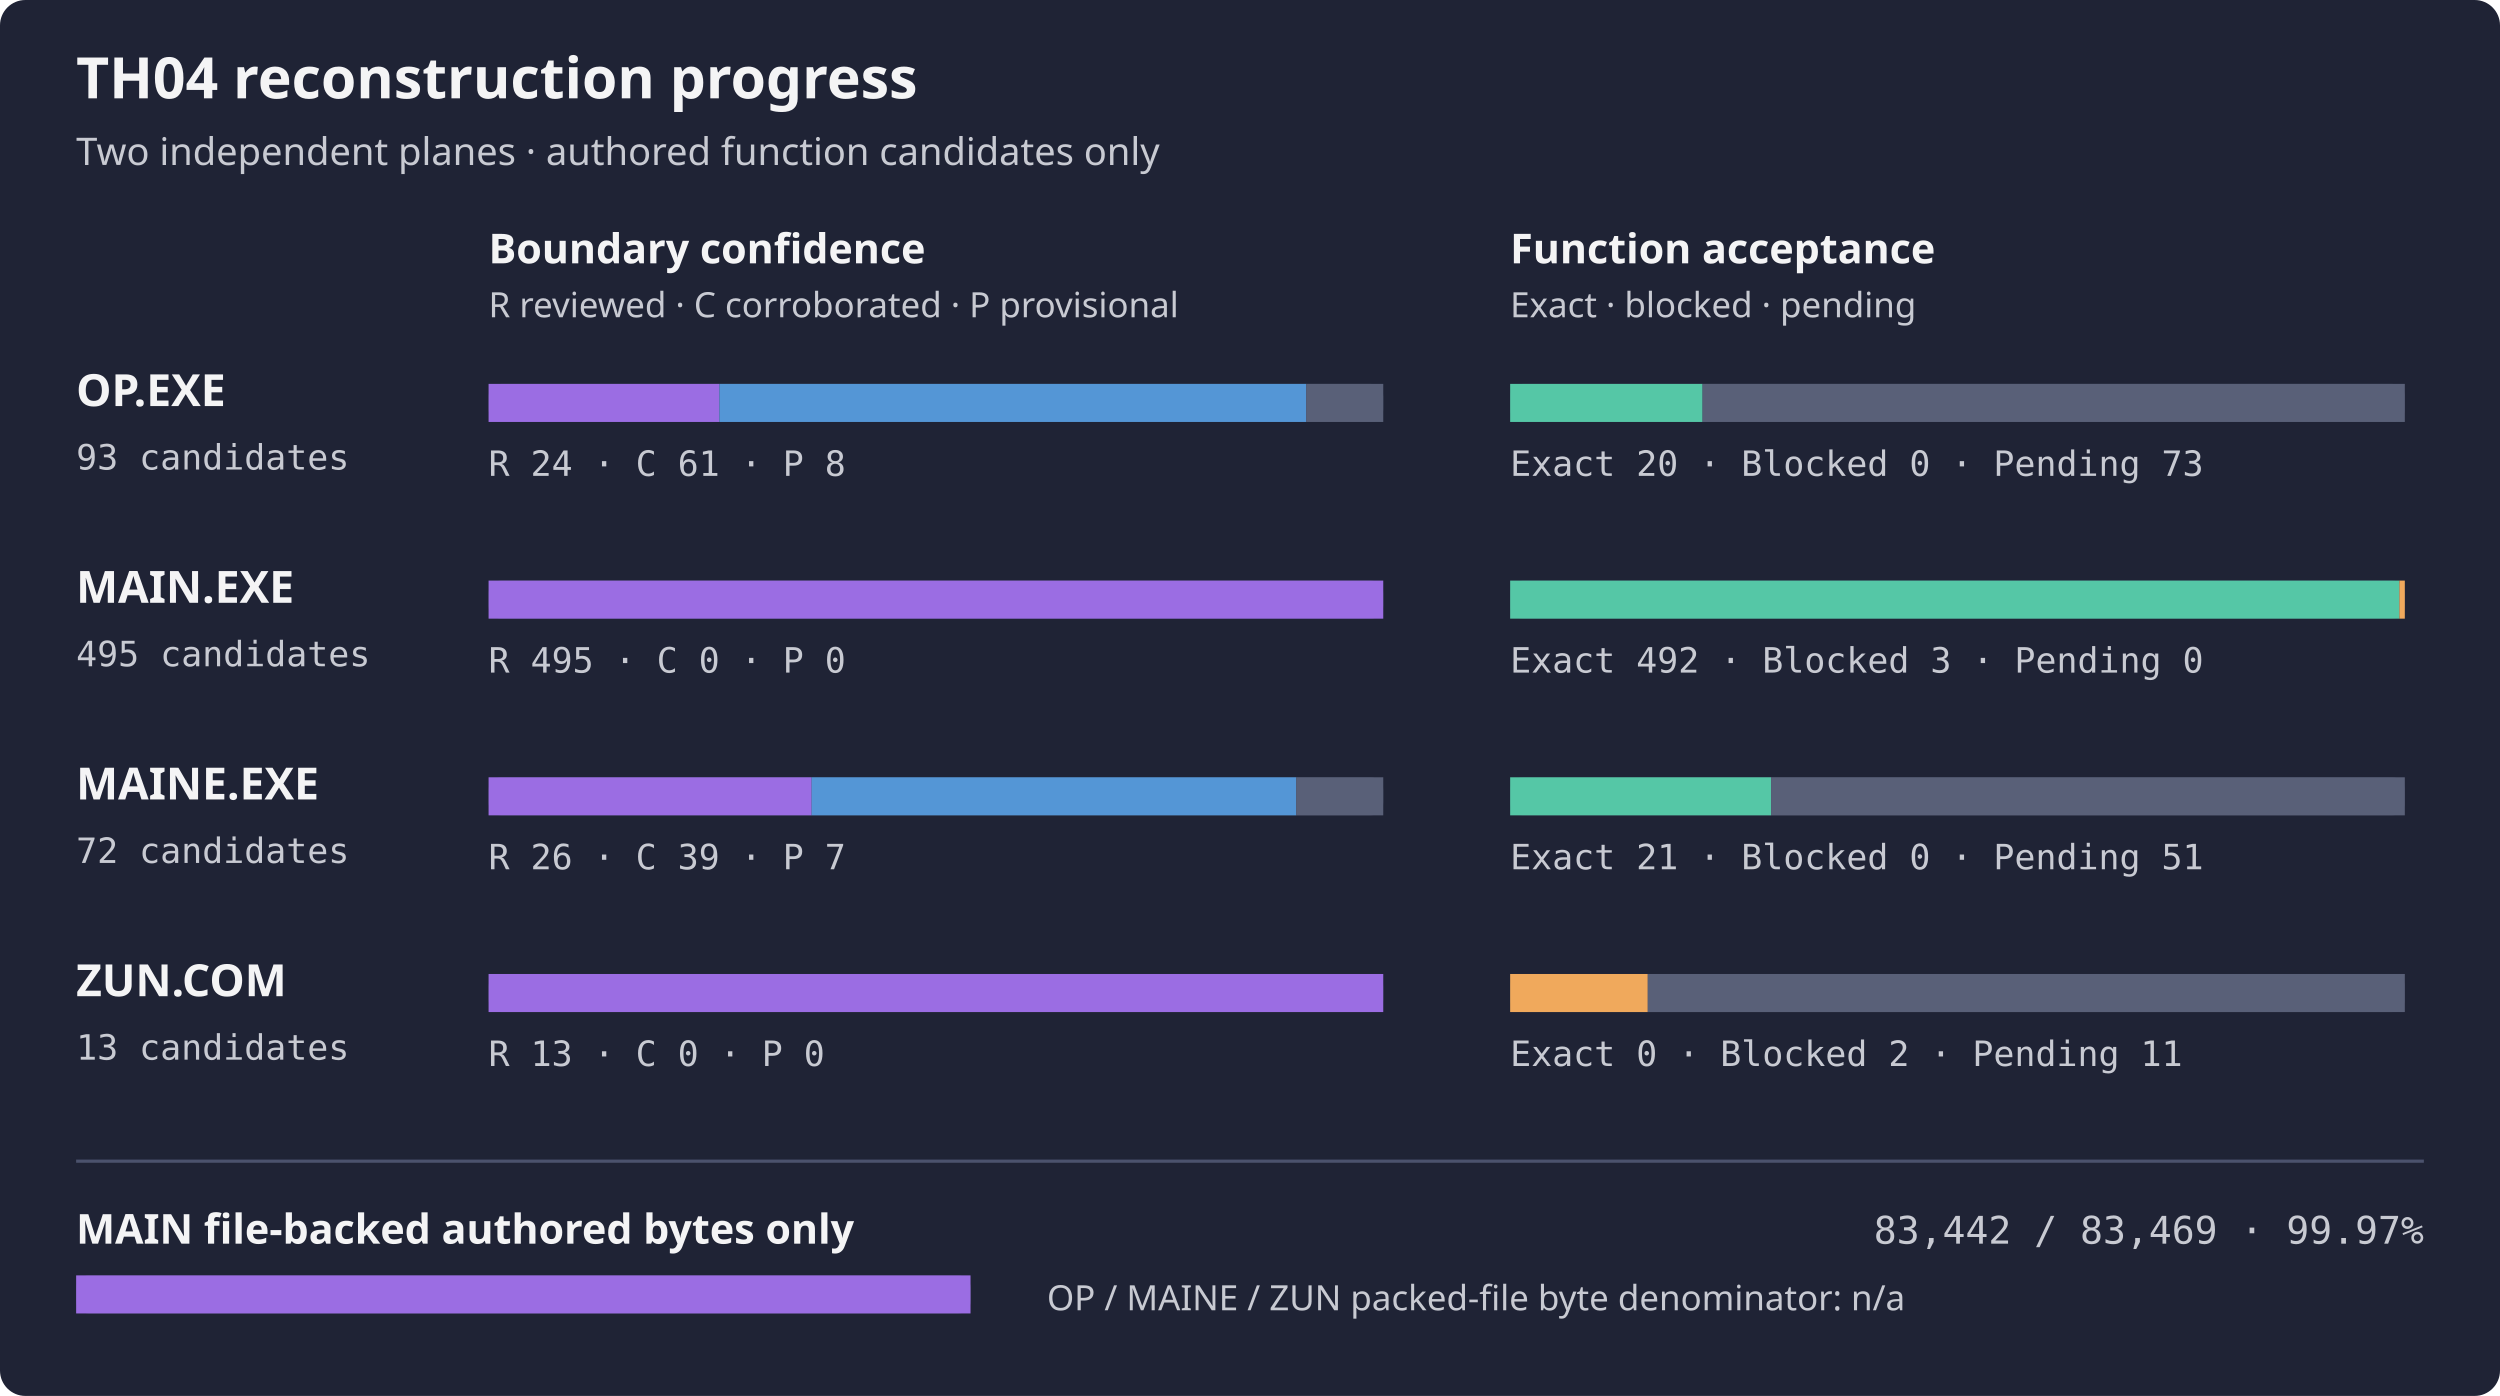
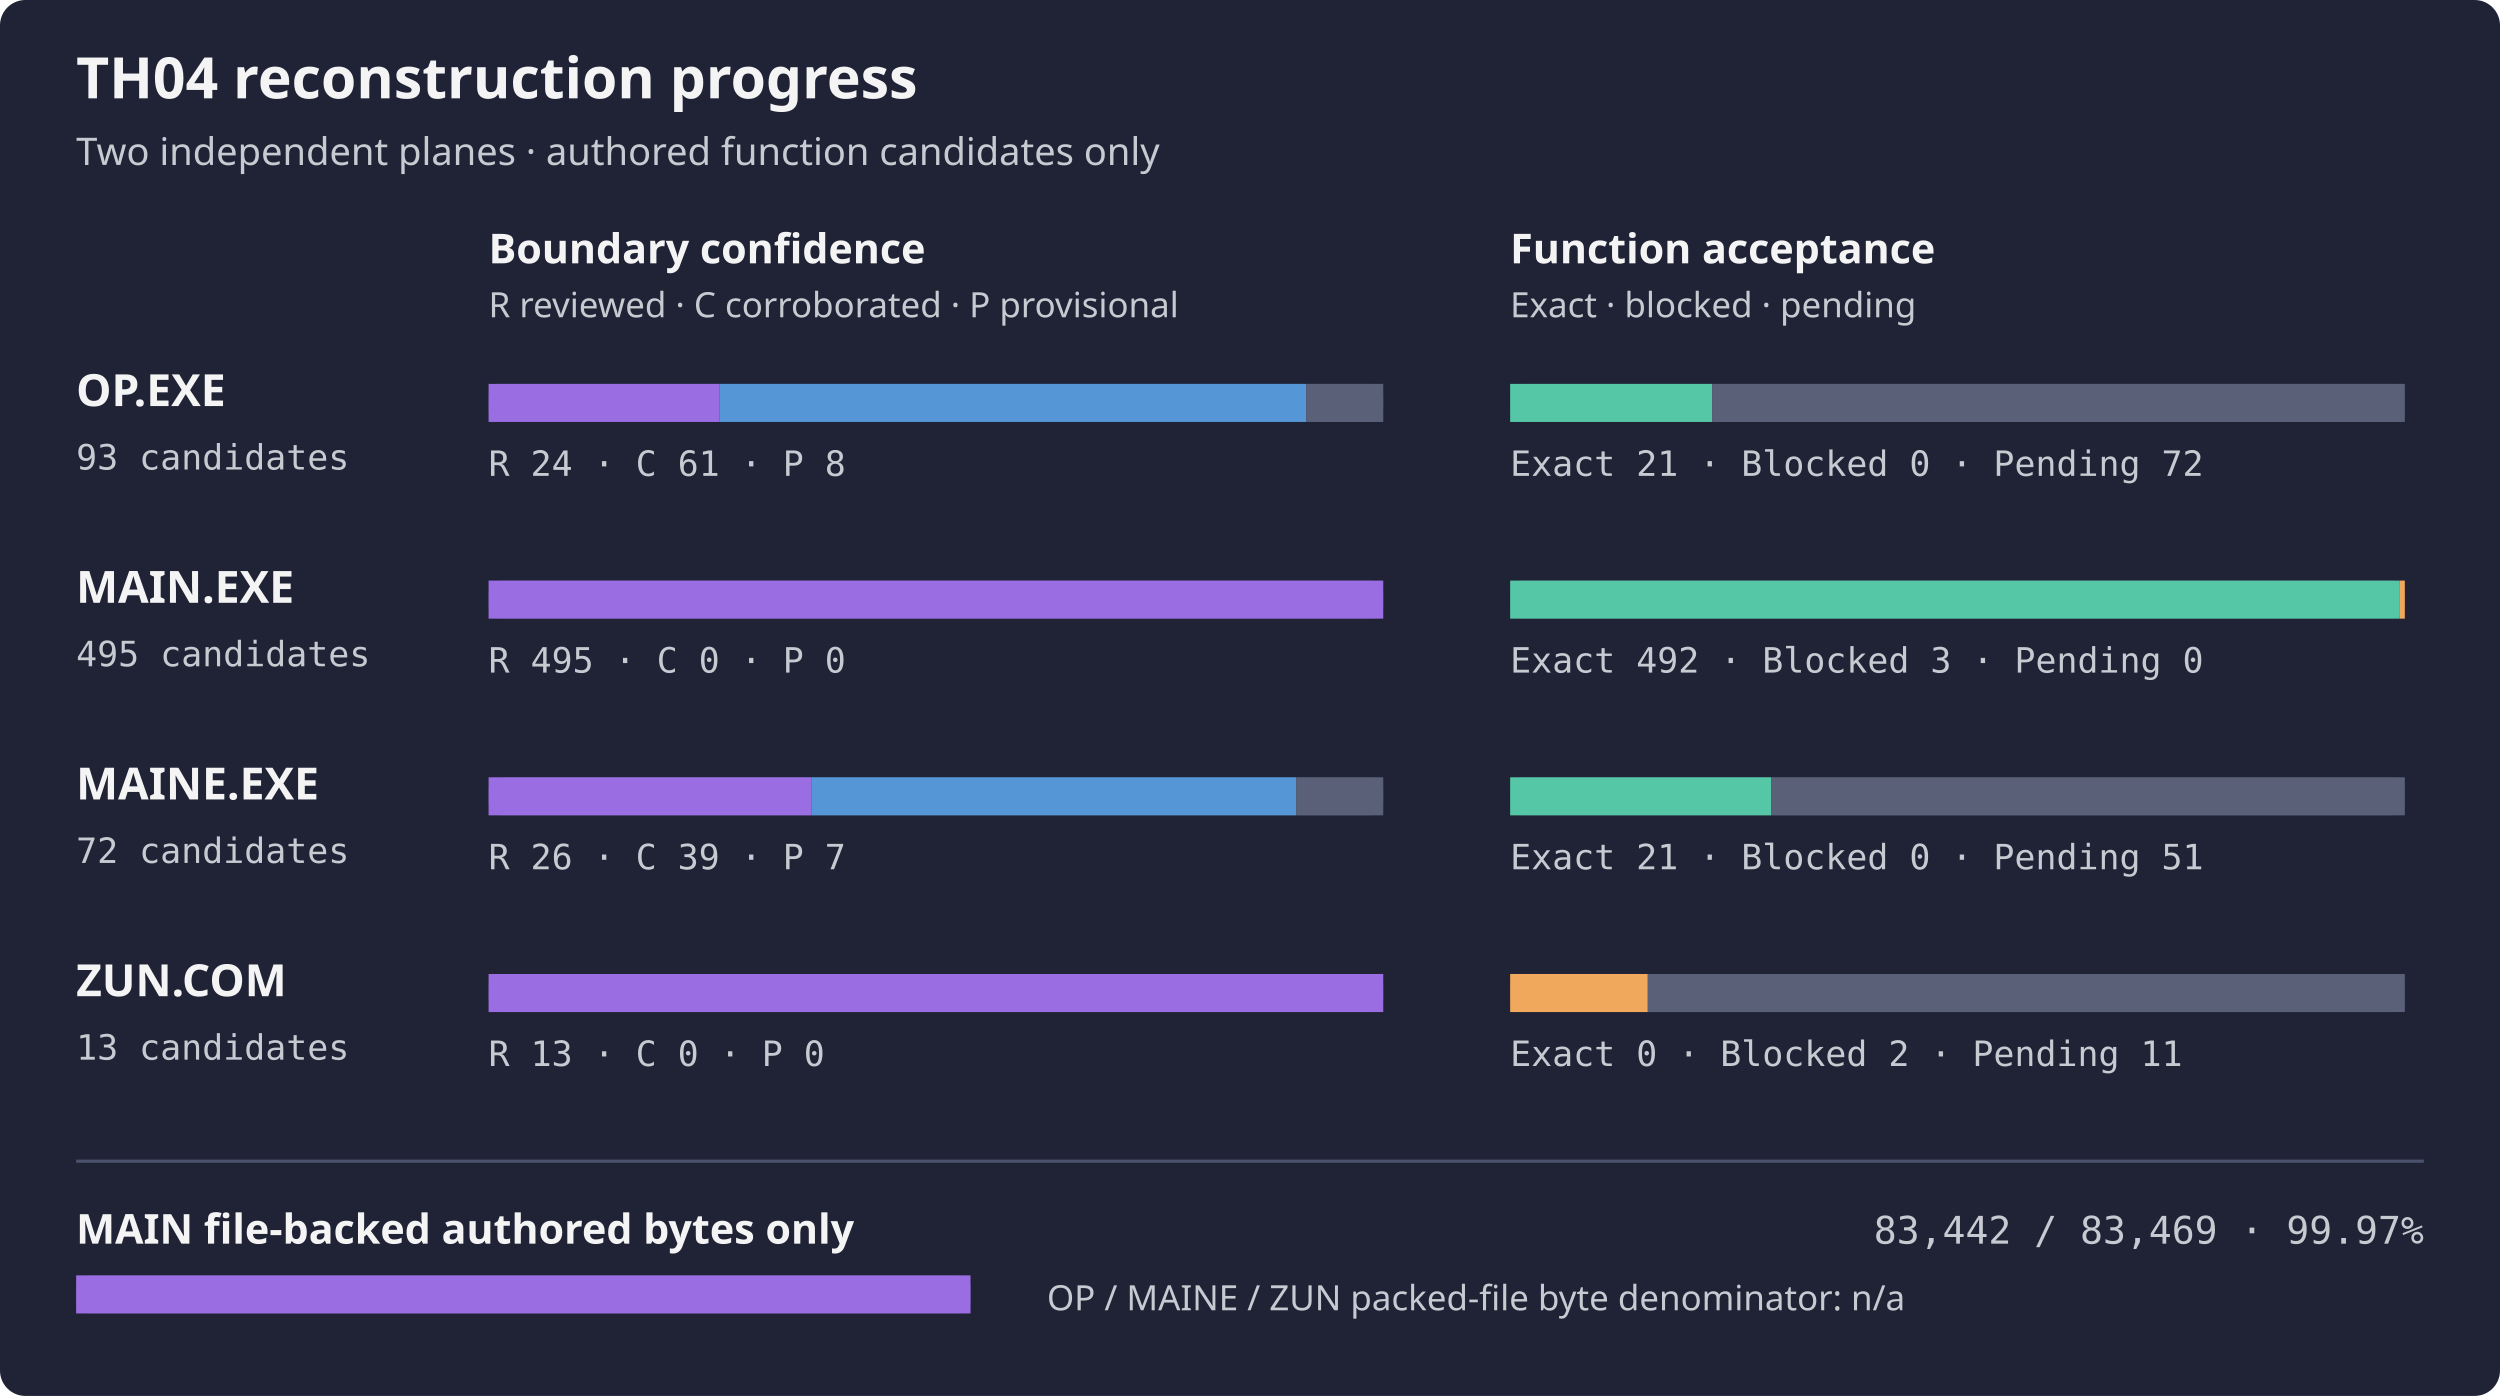
<svg xmlns="http://www.w3.org/2000/svg" width="788" height="440" role="img" aria-label="TH04 per-artifact reconstruction progress">
  <rect width="788" height="440" rx="8" fill="#1f2335" />
  <text x="24" y="31" fill="#f4f4f5" font-family="sans-serif" font-size="18" font-weight="600">TH04 reconstruction progress</text>
  <text x="24" y="52" fill="#c8cad2" font-family="sans-serif" font-size="12">Two independent planes · authored function candidates only</text>
  <text x="154" y="83" fill="#f4f4f5" font-family="sans-serif" font-size="13" font-weight="600">Boundary confidence</text>
  <text x="476" y="83" fill="#f4f4f5" font-family="sans-serif" font-size="13" font-weight="600">Function acceptance</text>
  <text x="154" y="100" fill="#c8cad2" font-family="sans-serif" font-size="11">R reviewed · C corroborated · P provisional</text>
  <text x="476" y="100" fill="#c8cad2" font-family="sans-serif" font-size="11">Exact · blocked · pending</text>
  <text x="24" y="128" fill="#f4f4f5" font-family="sans-serif" font-size="14" font-weight="600">OP.EXE</text>
  <text x="24" y="148" fill="#c8cad2" font-family="monospace" font-size="11">93 candidates</text>
  <rect x="154" y="121" width="282" height="12" rx="4" fill="#353b52" />
  <rect x="154.00" y="121" width="72.77" height="12" fill="#9b6de3" />
  <rect x="226.77" y="121" width="184.97" height="12" fill="#5496d6" />
  <rect x="411.74" y="121" width="24.26" height="12" fill="#596078" />
  <rect x="476" y="121" width="282" height="12" rx="4" fill="#353b52" />
-   <rect x="476.00" y="121" width="60.65" height="12" fill="#55c7a6" />
-   <rect x="536.65" y="121" width="221.35" height="12" fill="#596078" />
+   <rect x="476.00" y="121" width="63.68" height="12" fill="#55c7a6" />
+   <rect x="539.68" y="121" width="218.32" height="12" fill="#596078" />
  <text x="154" y="150" fill="#c8cad2" font-family="monospace" font-size="11">R 24 · C 61 · P 8</text>
-   <text x="476" y="150" fill="#c8cad2" font-family="monospace" font-size="11">Exact 20 · Blocked 0 · Pending 73</text>
+   <text x="476" y="150" fill="#c8cad2" font-family="monospace" font-size="11">Exact 21 · Blocked 0 · Pending 72</text>
  <text x="24" y="190" fill="#f4f4f5" font-family="sans-serif" font-size="14" font-weight="600">MAIN.EXE</text>
  <text x="24" y="210" fill="#c8cad2" font-family="monospace" font-size="11">495 candidates</text>
  <rect x="154" y="183" width="282" height="12" rx="4" fill="#353b52" />
  <rect x="154.00" y="183" width="282.00" height="12" fill="#9b6de3" />
  <rect x="476" y="183" width="282" height="12" rx="4" fill="#353b52" />
  <rect x="476.00" y="183" width="280.29" height="12" fill="#55c7a6" />
  <rect x="756.29" y="183" width="1.71" height="12" fill="#f0a95c" />
  <text x="154" y="212" fill="#c8cad2" font-family="monospace" font-size="11">R 495 · C 0 · P 0</text>
  <text x="476" y="212" fill="#c8cad2" font-family="monospace" font-size="11">Exact 492 · Blocked 3 · Pending 0</text>
  <text x="24" y="252" fill="#f4f4f5" font-family="sans-serif" font-size="14" font-weight="600">MAINE.EXE</text>
  <text x="24" y="272" fill="#c8cad2" font-family="monospace" font-size="11">72 candidates</text>
  <rect x="154" y="245" width="282" height="12" rx="4" fill="#353b52" />
  <rect x="154.00" y="245" width="101.83" height="12" fill="#9b6de3" />
  <rect x="255.83" y="245" width="152.75" height="12" fill="#5496d6" />
  <rect x="408.58" y="245" width="27.42" height="12" fill="#596078" />
  <rect x="476" y="245" width="282" height="12" rx="4" fill="#353b52" />
  <rect x="476.00" y="245" width="82.25" height="12" fill="#55c7a6" />
  <rect x="558.25" y="245" width="199.75" height="12" fill="#596078" />
  <text x="154" y="274" fill="#c8cad2" font-family="monospace" font-size="11">R 26 · C 39 · P 7</text>
  <text x="476" y="274" fill="#c8cad2" font-family="monospace" font-size="11">Exact 21 · Blocked 0 · Pending 51</text>
  <text x="24" y="314" fill="#f4f4f5" font-family="sans-serif" font-size="14" font-weight="600">ZUN.COM</text>
  <text x="24" y="334" fill="#c8cad2" font-family="monospace" font-size="11">13 candidates</text>
  <rect x="154" y="307" width="282" height="12" rx="4" fill="#353b52" />
  <rect x="154.00" y="307" width="282.00" height="12" fill="#9b6de3" />
  <rect x="476" y="307" width="282" height="12" rx="4" fill="#353b52" />
  <rect x="476.00" y="307" width="43.38" height="12" fill="#f0a95c" />
  <rect x="519.38" y="307" width="238.62" height="12" fill="#596078" />
  <text x="154" y="336" fill="#c8cad2" font-family="monospace" font-size="11">R 13 · C 0 · P 0</text>
  <text x="476" y="336" fill="#c8cad2" font-family="monospace" font-size="11">Exact 0 · Blocked 2 · Pending 11</text>
  <path d="M24 366 H764" stroke="#4b526d" />
  <text x="24" y="392" fill="#f4f4f5" font-family="sans-serif" font-size="13" font-weight="600">MAIN file-backed authored bytes only</text>
  <text x="764" y="392" fill="#c8cad2" text-anchor="end" font-family="monospace" font-size="12">83,442 / 83,469 · 99.97%</text>
  <rect x="24" y="402" width="282" height="12" rx="4" fill="#353b52" />
  <rect x="24" y="402" width="281.91" height="12" fill="#9b6de3" />
  <text x="330" y="413" fill="#c8cad2" font-family="sans-serif" font-size="11">OP / MAINE / ZUN packed-file byte denominator: n/a</text>
</svg>
